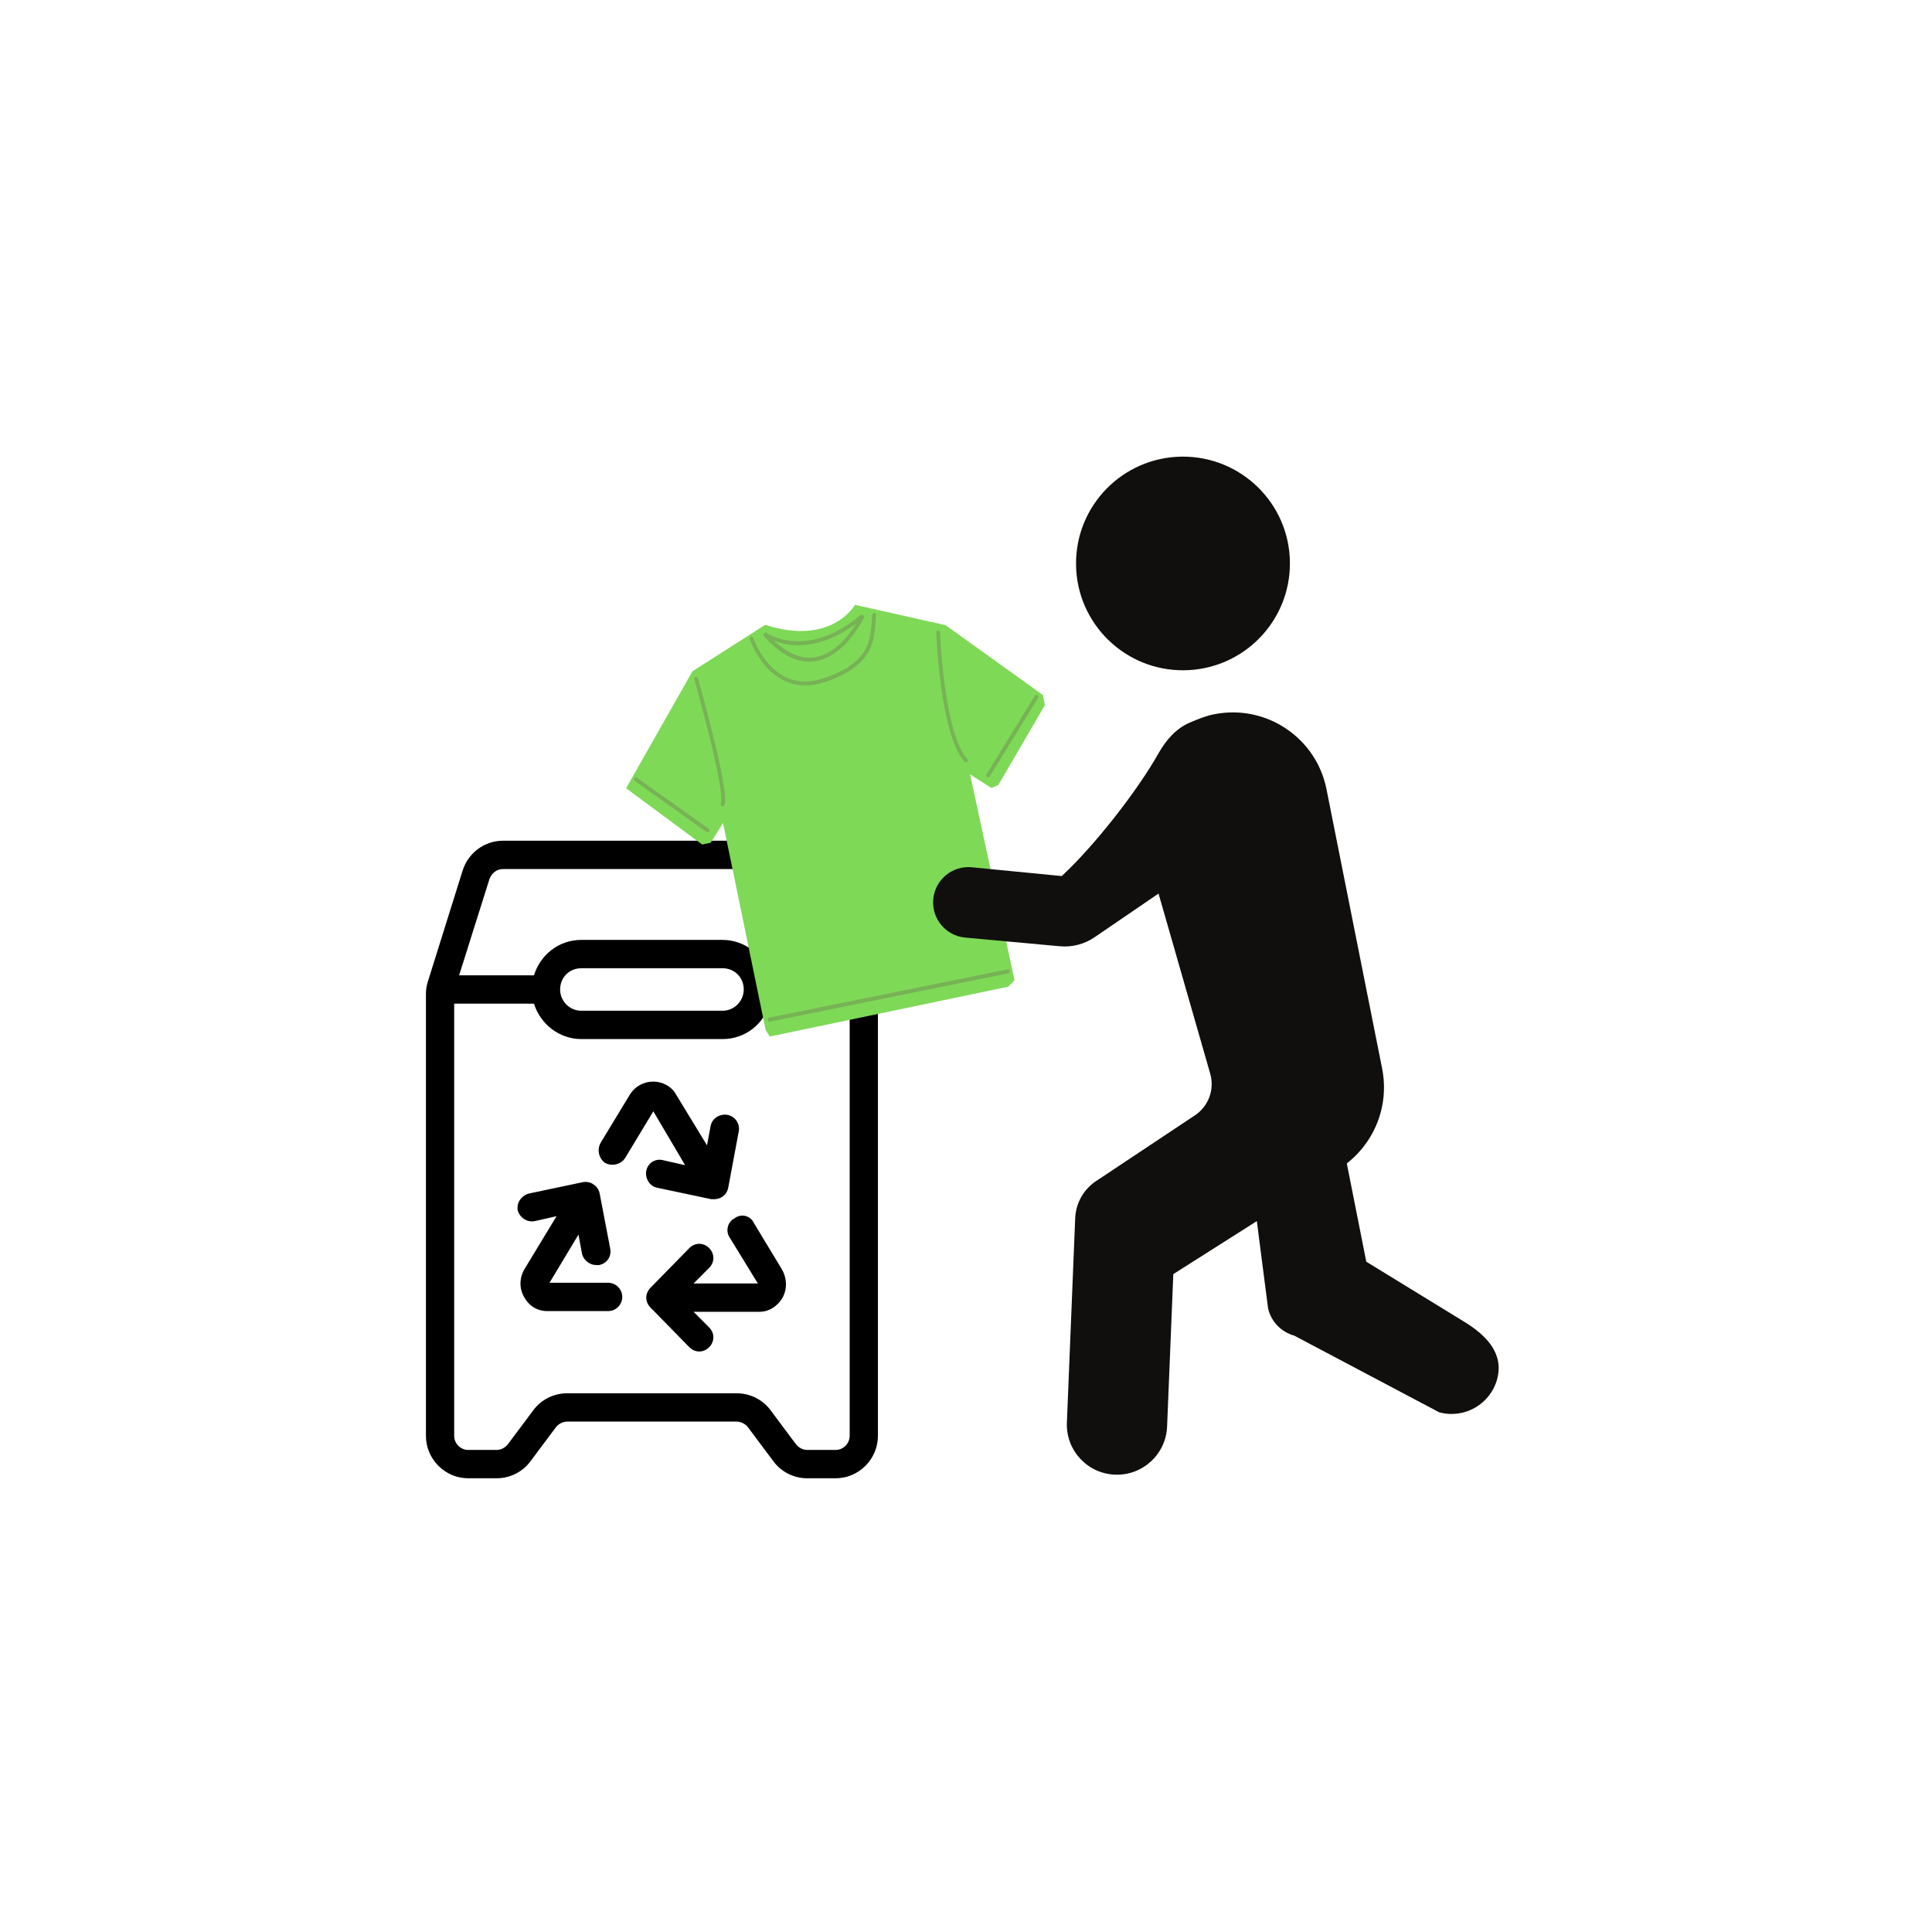
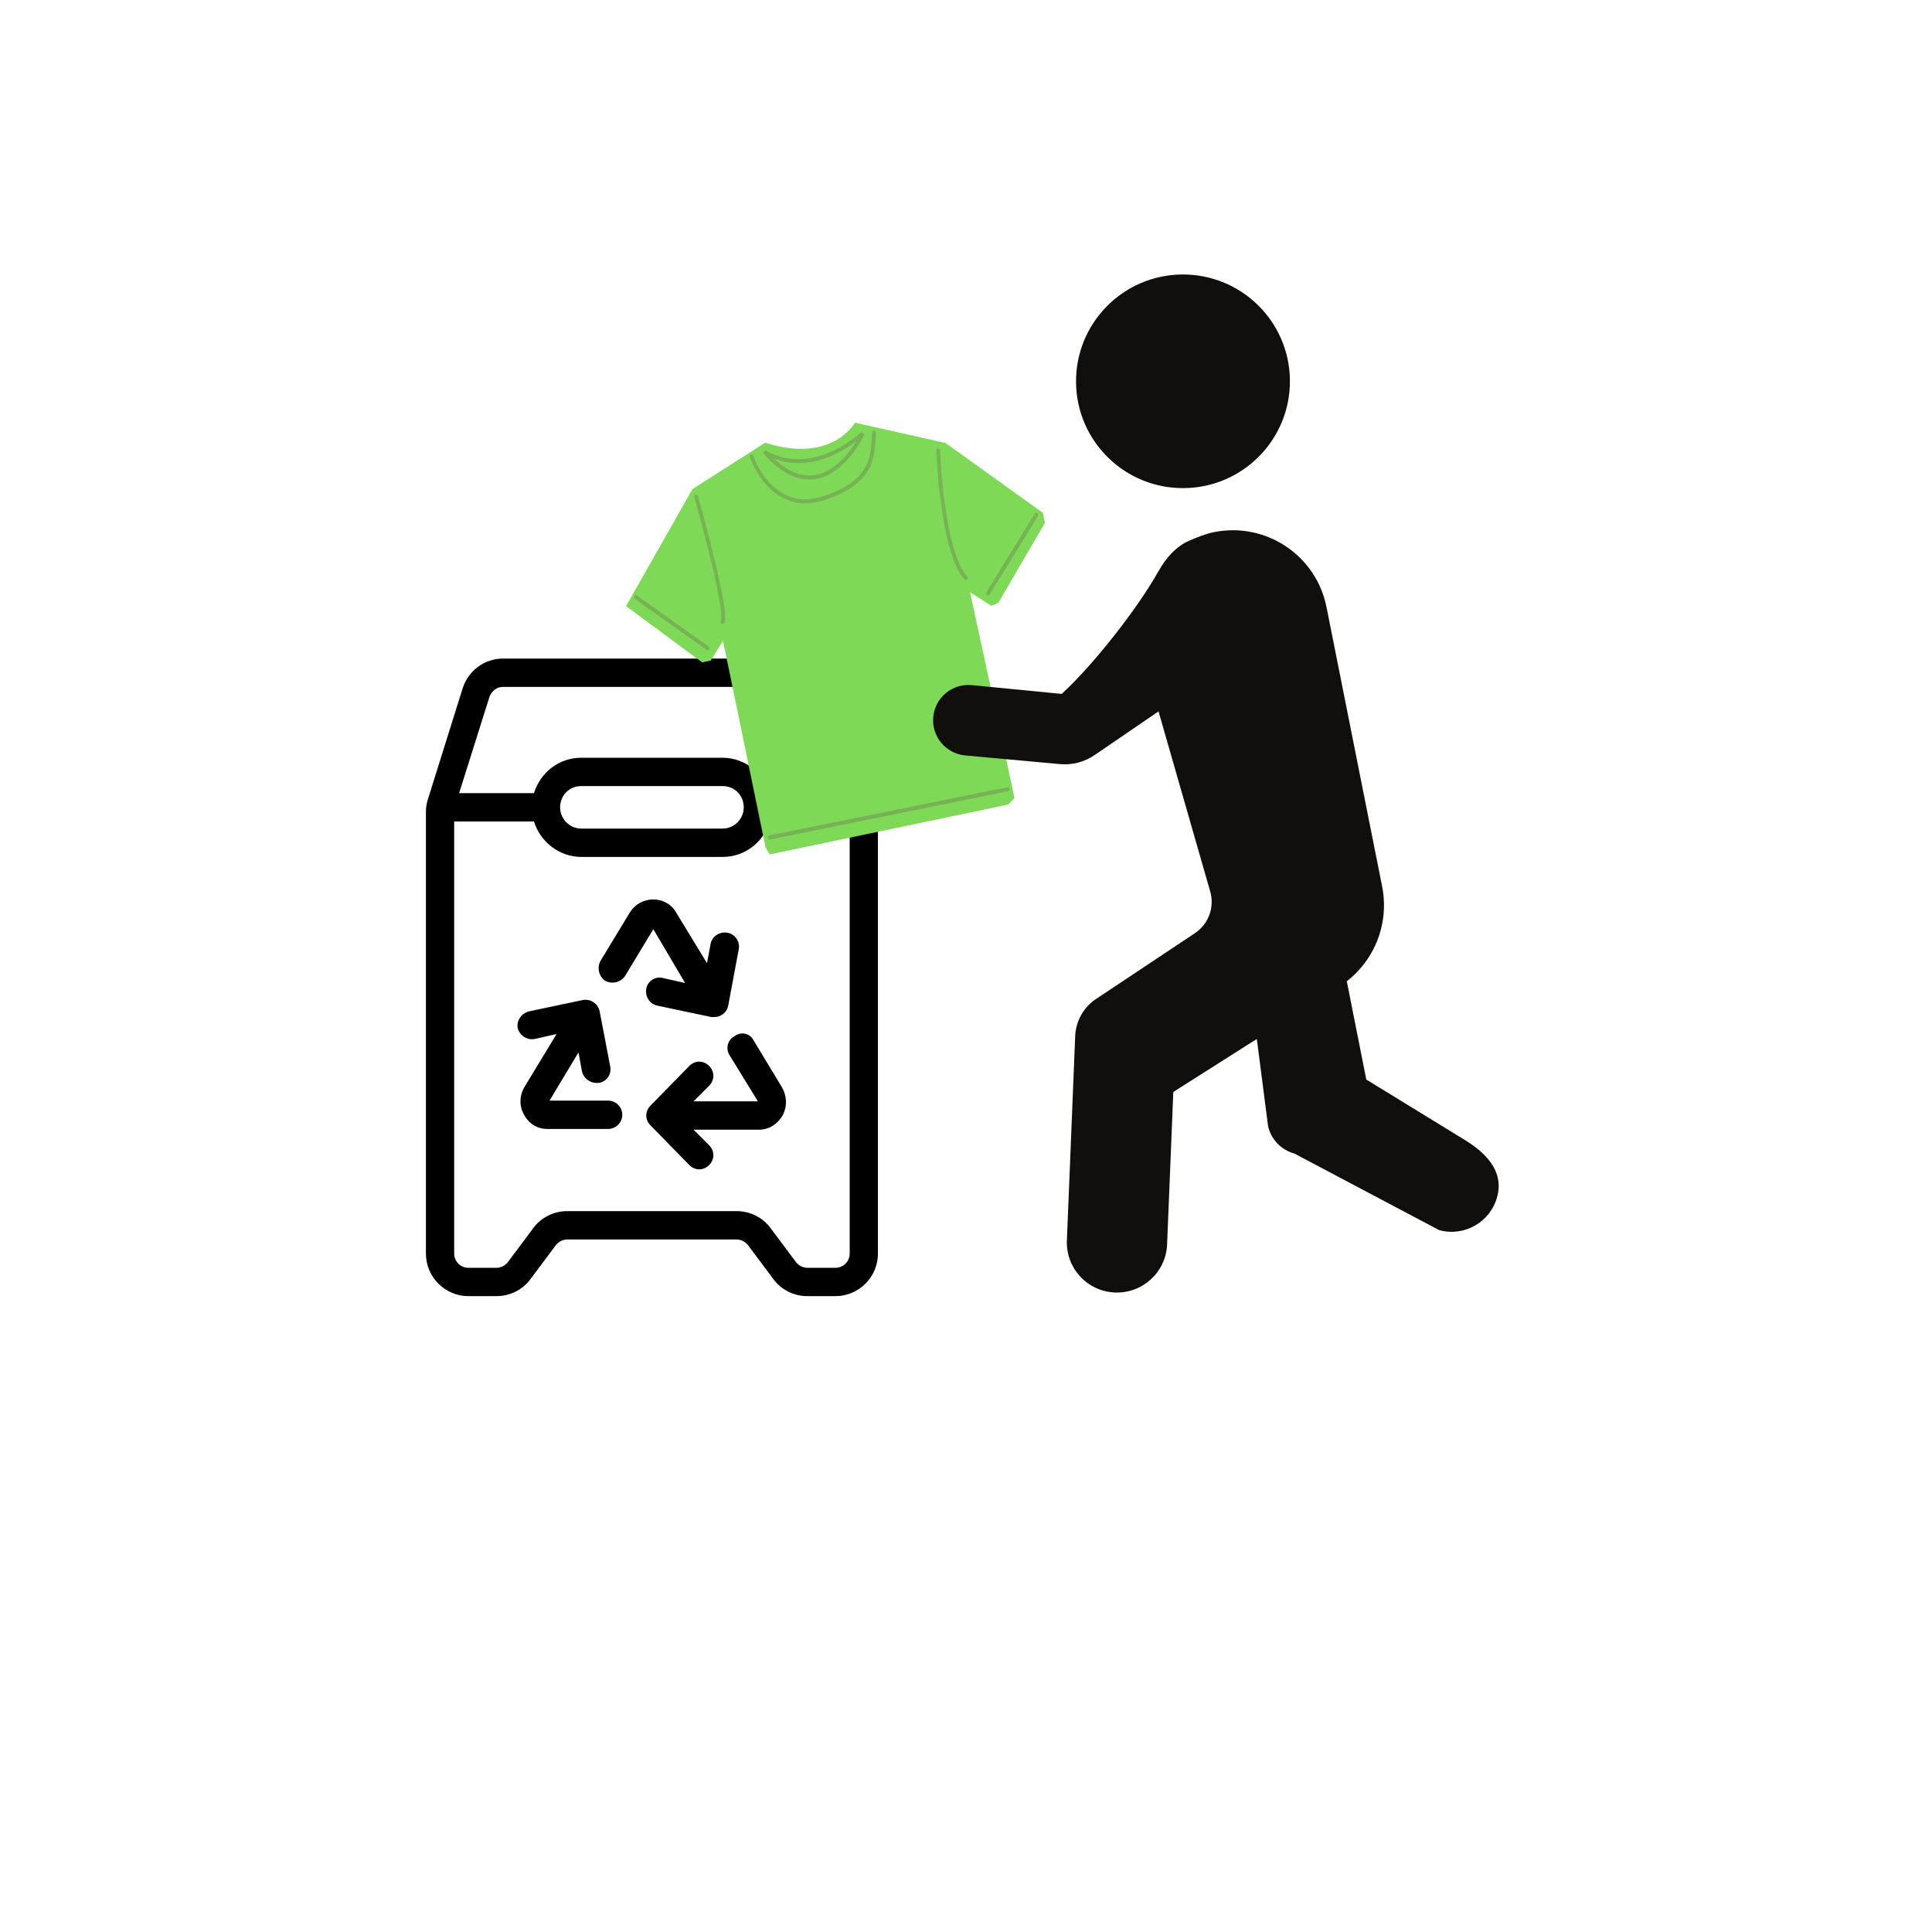
<svg xmlns="http://www.w3.org/2000/svg" width="500" zoomAndPan="magnify" viewBox="0 0 375 375" height="500" preserveAspectRatio="xMidYMid meet" version="1.0">
  <defs>
-     <clipPath id="0ff1500e46">
-       <path d="M 82.664 163.184 L 170.414 163.184 L 170.414 286.934 L 82.664 286.934 Z M 82.664 163.184 " clip-rule="nonzero" />
+     <clipPath id="4bffa0d1a5">
+       <path d="M 82.664 127.828 L 170.414 127.828 L 170.414 251.578 L 82.664 251.578 Z M 82.664 127.828 " clip-rule="nonzero" />
    </clipPath>
-     <clipPath id="ddc3daa81e">
-       <path d="M 121 117 L 203 117 L 203 202 L 121 202 Z M 121 117 " clip-rule="nonzero" />
+     <clipPath id="75434aeb0a">
+       <path d="M 121 82 L 203 82 L 203 166 L 121 166 Z M 121 82 " clip-rule="nonzero" />
    </clipPath>
-     <clipPath id="c518043a42">
-       <path d="M 116.117 127.66 L 197.656 110.875 L 213.535 188.008 L 131.992 204.793 Z M 116.117 127.66 " clip-rule="nonzero" />
+     <clipPath id="45255a2302">
+       <path d="M 116.117 92.305 L 197.656 75.52 L 213.535 152.652 L 131.992 169.438 Z M 116.117 92.305 " clip-rule="nonzero" />
    </clipPath>
-     <clipPath id="7b114e6287">
-       <path d="M 116.117 127.66 L 197.656 110.875 L 213.535 188.008 L 131.992 204.793 Z M 116.117 127.66 " clip-rule="nonzero" />
+     <clipPath id="1a85a3f0f3">
+       <path d="M 116.117 92.305 L 197.656 75.52 L 213.535 152.652 L 131.992 169.438 Z M 116.117 92.305 " clip-rule="nonzero" />
    </clipPath>
-     <clipPath id="9c405bec09">
-       <path d="M 121.523 153 L 136.277 163.918 L 137.938 163.578 L 140.34 159.738 L 148.605 199.902 L 149.406 201.191 L 195.711 191.512 L 196.914 190.246 L 188.289 150.305 L 192.426 152.941 L 193.773 152.375 L 202.816 136.848 L 202.414 134.895 L 183.527 121.34 L 165.949 117.402 C 165.949 117.402 161.484 125.441 148.52 121.281 L 134.41 130.289 L 121.52 153.004 Z M 121.523 153 " clip-rule="nonzero" />
+     <clipPath id="1af8030752">
+       <path d="M 121.523 117.645 L 136.277 128.562 L 137.938 128.223 L 140.34 124.383 L 148.605 164.547 L 149.406 165.836 L 195.711 156.156 L 196.914 154.891 L 188.289 114.949 L 192.426 117.586 L 193.773 117.02 L 202.816 101.492 L 202.414 99.539 L 183.527 85.984 L 165.949 82.047 C 165.949 82.047 161.484 90.086 148.52 85.926 L 134.41 94.934 L 121.52 117.648 Z M 121.523 117.645 " clip-rule="nonzero" />
    </clipPath>
-     <radialGradient gradientTransform="matrix(0.236873, 1.150698, -0.808232, 0.166356, 471.8435, -116.0875)" gradientUnits="userSpaceOnUse" r="66.009" cx="175.68" id="54e511574c" cy="431.352" fx="175.68" fy="431.352">
+     <radialGradient gradientTransform="matrix(0.236873, 1.150698, -0.808232, 0.166356, 471.8435, -151.4429)" gradientUnits="userSpaceOnUse" r="66.009" cx="175.68" id="20a16639b3" cy="431.352" fx="175.68" fy="431.352">
      <stop stop-opacity="1" stop-color="rgb(49.399%, 85.1%, 34.099%)" offset="0" />
      <stop stop-opacity="1" stop-color="rgb(49.399%, 85.1%, 34.099%)" offset="1" />
    </radialGradient>
-     <clipPath id="9f36be0b13">
-       <path d="M 134 131 L 141 131 L 141 157 L 134 157 Z M 134 131 " clip-rule="nonzero" />
+     <clipPath id="4563af8681">
+       <path d="M 134 95 L 141 95 L 141 122 L 134 122 Z M 134 95 " clip-rule="nonzero" />
    </clipPath>
-     <clipPath id="81e611cba3">
-       <path d="M 116.117 127.66 L 197.656 110.875 L 213.535 188.008 L 131.992 204.793 Z M 116.117 127.66 " clip-rule="nonzero" />
+     <clipPath id="f507065e9b">
+       <path d="M 116.117 92.305 L 197.656 75.52 L 213.535 152.652 L 131.992 169.438 Z M 116.117 92.305 " clip-rule="nonzero" />
    </clipPath>
-     <clipPath id="7751fb3b86">
-       <path d="M 116.117 127.66 L 197.656 110.875 L 213.535 188.008 L 131.992 204.793 Z M 116.117 127.66 " clip-rule="nonzero" />
+     <clipPath id="e90b2d286d">
+       <path d="M 116.117 92.305 L 197.656 75.52 L 213.535 152.652 L 131.992 169.438 Z M 116.117 92.305 " clip-rule="nonzero" />
    </clipPath>
-     <clipPath id="1f07e3e9eb">
-       <path d="M 145 118 L 171 118 L 171 134 L 145 134 Z M 145 118 " clip-rule="nonzero" />
+     <clipPath id="25a05baa53">
+       <path d="M 145 83 L 171 83 L 171 98 L 145 98 Z M 145 83 " clip-rule="nonzero" />
    </clipPath>
-     <clipPath id="912bc66c13">
-       <path d="M 116.117 127.66 L 197.656 110.875 L 213.535 188.008 L 131.992 204.793 Z M 116.117 127.66 " clip-rule="nonzero" />
+     <clipPath id="2277f6e30e">
+       <path d="M 116.117 92.305 L 197.656 75.52 L 213.535 152.652 L 131.992 169.438 Z M 116.117 92.305 " clip-rule="nonzero" />
    </clipPath>
-     <clipPath id="1726c2d02d">
-       <path d="M 116.117 127.66 L 197.656 110.875 L 213.535 188.008 L 131.992 204.793 Z M 116.117 127.66 " clip-rule="nonzero" />
+     <clipPath id="26e13ddbab">
+       <path d="M 116.117 92.305 L 197.656 75.52 L 213.535 152.652 L 131.992 169.438 Z M 116.117 92.305 " clip-rule="nonzero" />
    </clipPath>
-     <clipPath id="41d9bb815e">
-       <path d="M 148 119 L 168 119 L 168 129 L 148 129 Z M 148 119 " clip-rule="nonzero" />
+     <clipPath id="663d9fcb0b">
+       <path d="M 148 83 L 168 83 L 168 94 L 148 94 Z M 148 83 " clip-rule="nonzero" />
    </clipPath>
-     <clipPath id="40540a6a35">
-       <path d="M 116.117 127.66 L 197.656 110.875 L 213.535 188.008 L 131.992 204.793 Z M 116.117 127.66 " clip-rule="nonzero" />
+     <clipPath id="0e1012a1c2">
+       <path d="M 116.117 92.305 L 197.656 75.52 L 213.535 152.652 L 131.992 169.438 Z M 116.117 92.305 " clip-rule="nonzero" />
    </clipPath>
-     <clipPath id="924c7cb3c4">
-       <path d="M 116.117 127.66 L 197.656 110.875 L 213.535 188.008 L 131.992 204.793 Z M 116.117 127.66 " clip-rule="nonzero" />
+     <clipPath id="76ab99205a">
+       <path d="M 116.117 92.305 L 197.656 75.52 L 213.535 152.652 L 131.992 169.438 Z M 116.117 92.305 " clip-rule="nonzero" />
    </clipPath>
-     <clipPath id="cb1efe33c5">
-       <path d="M 149 188 L 196 188 L 196 199 L 149 199 Z M 149 188 " clip-rule="nonzero" />
+     <clipPath id="22c2febd76">
+       <path d="M 149 152 L 196 152 L 196 163 L 149 163 Z M 149 152 " clip-rule="nonzero" />
    </clipPath>
-     <clipPath id="9a20f6f1ad">
-       <path d="M 116.117 127.66 L 197.656 110.875 L 213.535 188.008 L 131.992 204.793 Z M 116.117 127.66 " clip-rule="nonzero" />
+     <clipPath id="43a74bbae2">
+       <path d="M 116.117 92.305 L 197.656 75.52 L 213.535 152.652 L 131.992 169.438 Z M 116.117 92.305 " clip-rule="nonzero" />
    </clipPath>
-     <clipPath id="75bef244a9">
-       <path d="M 116.117 127.66 L 197.656 110.875 L 213.535 188.008 L 131.992 204.793 Z M 116.117 127.66 " clip-rule="nonzero" />
+     <clipPath id="043bf6710a">
+       <path d="M 116.117 92.305 L 197.656 75.52 L 213.535 152.652 L 131.992 169.438 Z M 116.117 92.305 " clip-rule="nonzero" />
    </clipPath>
-     <clipPath id="6259c4fd89">
-       <path d="M 191 134 L 202 134 L 202 151 L 191 151 Z M 191 134 " clip-rule="nonzero" />
+     <clipPath id="911844a0f9">
+       <path d="M 191 99 L 202 99 L 202 116 L 191 116 Z M 191 99 " clip-rule="nonzero" />
    </clipPath>
-     <clipPath id="e84bda567f">
-       <path d="M 116.117 127.66 L 197.656 110.875 L 213.535 188.008 L 131.992 204.793 Z M 116.117 127.66 " clip-rule="nonzero" />
+     <clipPath id="d4e8ff667c">
+       <path d="M 116.117 92.305 L 197.656 75.52 L 213.535 152.652 L 131.992 169.438 Z M 116.117 92.305 " clip-rule="nonzero" />
    </clipPath>
-     <clipPath id="537439b1c1">
-       <path d="M 116.117 127.66 L 197.656 110.875 L 213.535 188.008 L 131.992 204.793 Z M 116.117 127.66 " clip-rule="nonzero" />
+     <clipPath id="d836d081fc">
+       <path d="M 116.117 92.305 L 197.656 75.52 L 213.535 152.652 L 131.992 169.438 Z M 116.117 92.305 " clip-rule="nonzero" />
    </clipPath>
-     <clipPath id="1495ac2ab9">
-       <path d="M 123 150 L 138 150 L 138 162 L 123 162 Z M 123 150 " clip-rule="nonzero" />
+     <clipPath id="77ec2c5755">
+       <path d="M 123 115 L 138 115 L 138 127 L 123 127 Z M 123 115 " clip-rule="nonzero" />
    </clipPath>
-     <clipPath id="88d3cdae14">
-       <path d="M 116.117 127.66 L 197.656 110.875 L 213.535 188.008 L 131.992 204.793 Z M 116.117 127.66 " clip-rule="nonzero" />
+     <clipPath id="985817ef1e">
+       <path d="M 116.117 92.305 L 197.656 75.52 L 213.535 152.652 L 131.992 169.438 Z M 116.117 92.305 " clip-rule="nonzero" />
    </clipPath>
-     <clipPath id="d57db262bf">
-       <path d="M 116.117 127.66 L 197.656 110.875 L 213.535 188.008 L 131.992 204.793 Z M 116.117 127.66 " clip-rule="nonzero" />
+     <clipPath id="34745d15c0">
+       <path d="M 116.117 92.305 L 197.656 75.52 L 213.535 152.652 L 131.992 169.438 Z M 116.117 92.305 " clip-rule="nonzero" />
    </clipPath>
-     <clipPath id="702e46a2c1">
-       <path d="M 181 122 L 188 122 L 188 148 L 181 148 Z M 181 122 " clip-rule="nonzero" />
+     <clipPath id="7dd3a4da93">
+       <path d="M 181 87 L 188 87 L 188 113 L 181 113 Z M 181 87 " clip-rule="nonzero" />
    </clipPath>
-     <clipPath id="6fa1204748">
-       <path d="M 116.117 127.66 L 197.656 110.875 L 213.535 188.008 L 131.992 204.793 Z M 116.117 127.66 " clip-rule="nonzero" />
+     <clipPath id="9d0c777de5">
+       <path d="M 116.117 92.305 L 197.656 75.52 L 213.535 152.652 L 131.992 169.438 Z M 116.117 92.305 " clip-rule="nonzero" />
    </clipPath>
-     <clipPath id="f80f5127d5">
-       <path d="M 116.117 127.66 L 197.656 110.875 L 213.535 188.008 L 131.992 204.793 Z M 116.117 127.66 " clip-rule="nonzero" />
+     <clipPath id="53896d86ba">
+       <path d="M 116.117 92.305 L 197.656 75.52 L 213.535 152.652 L 131.992 169.438 Z M 116.117 92.305 " clip-rule="nonzero" />
    </clipPath>
-     <clipPath id="5324b244b5">
-       <path d="M 208 88.434 L 251 88.434 L 251 131 L 208 131 Z M 208 88.434 " clip-rule="nonzero" />
-     </clipPath>
-     <clipPath id="aa7520cbc2">
-       <path d="M 181 138 L 291 138 L 291 286.434 L 181 286.434 Z M 181 138 " clip-rule="nonzero" />
+     <clipPath id="606633120b">
+       <path d="M 208 53.078 L 251 53.078 L 251 95 L 208 95 Z M 208 53.078 " clip-rule="nonzero" />
    </clipPath>
  </defs>
-   <g clip-path="url(#0ff1500e46)">
-     <path fill="#000000" d="M 169.992 190.41 L 163.277 168.961 C 162.18 165.523 159.027 163.184 155.465 163.184 L 97.613 163.184 C 94.051 163.184 90.898 165.523 89.801 168.961 L 83.082 190.41 C 82.809 191.234 82.672 192.059 82.672 192.887 L 82.672 278.684 C 82.672 283.223 86.375 286.934 90.898 286.934 L 96.379 286.934 C 98.984 286.934 101.453 285.699 102.961 283.637 L 107.895 277.035 C 108.445 276.348 109.266 275.934 110.09 275.934 L 142.988 275.934 C 143.812 275.934 144.633 276.348 145.184 277.035 L 150.117 283.637 C 151.625 285.699 154.094 286.934 156.695 286.934 L 162.18 286.934 C 166.703 286.934 170.406 283.223 170.406 278.684 L 170.406 192.887 C 170.406 192.059 170.27 191.234 169.992 190.41 Z M 95.008 170.609 C 95.422 169.512 96.379 168.684 97.613 168.684 L 155.324 168.684 C 156.559 168.684 157.52 169.512 157.93 170.609 L 163.961 189.309 L 149.43 189.309 C 148.199 185.324 144.496 182.434 140.246 182.434 L 112.832 182.434 C 108.445 182.434 104.879 185.324 103.645 189.309 L 89.113 189.309 Z M 144.359 192.059 C 144.359 194.262 142.578 196.184 140.246 196.184 L 112.832 196.184 C 110.5 196.184 108.719 194.262 108.719 192.059 C 108.719 189.723 110.5 187.934 112.832 187.934 L 140.246 187.934 C 142.578 187.934 144.359 189.723 144.359 192.059 Z M 164.922 278.684 C 164.922 280.199 163.688 281.434 162.18 281.434 L 156.695 281.434 C 155.875 281.434 155.051 281.023 154.504 280.336 L 149.57 273.734 C 148.062 271.672 145.594 270.434 142.988 270.434 L 110.09 270.434 C 107.484 270.434 105.016 271.672 103.508 273.734 L 98.574 280.336 C 98.023 281.023 97.203 281.434 96.379 281.434 L 90.898 281.434 C 89.391 281.434 88.156 280.199 88.156 278.684 L 88.156 194.809 L 103.645 194.809 C 104.879 198.797 108.582 201.684 112.832 201.684 L 140.246 201.684 C 144.633 201.684 148.199 198.797 149.43 194.809 L 164.922 194.809 Z M 146.277 237.297 L 151.762 246.371 C 152.723 248.023 152.859 250.086 151.898 251.871 C 150.941 253.523 149.293 254.621 147.375 254.621 L 134.625 254.621 L 137.641 257.648 C 138.738 258.746 138.738 260.398 137.641 261.496 C 137.094 262.047 136.41 262.324 135.723 262.324 C 135.039 262.324 134.352 262.047 133.805 261.496 L 126.266 253.797 C 125.168 252.699 125.168 251.047 126.266 249.949 L 133.805 242.246 C 134.902 241.148 136.547 241.148 137.641 242.246 C 138.738 243.348 138.738 244.996 137.641 246.098 L 134.625 249.121 L 147.102 249.121 L 141.617 240.184 C 140.797 238.949 141.207 237.16 142.578 236.473 C 143.812 235.512 145.594 235.922 146.277 237.297 Z M 120.781 251.734 C 120.781 253.246 119.547 254.484 118.039 254.484 L 106.25 254.484 C 104.332 254.484 102.688 253.523 101.727 251.734 C 100.766 250.086 100.766 248.023 101.863 246.234 L 108.031 236.059 L 103.781 237.023 C 102.273 237.297 100.902 236.336 100.492 234.961 C 100.219 233.449 101.18 232.074 102.688 231.66 L 113.105 229.461 C 113.789 229.324 114.613 229.461 115.16 229.871 C 115.848 230.285 116.258 230.973 116.395 231.66 L 118.449 242.387 C 118.727 243.898 117.766 245.273 116.258 245.547 C 116.121 245.547 115.848 245.547 115.711 245.547 C 114.477 245.547 113.242 244.586 112.969 243.348 L 112.281 239.637 L 106.66 248.984 L 118.039 248.984 C 119.547 248.984 120.781 250.223 120.781 251.734 Z M 126.812 215.711 L 121.328 224.785 C 120.508 226.023 118.863 226.434 117.492 225.746 C 116.258 224.922 115.848 223.273 116.531 221.898 L 122.289 212.41 C 123.25 210.898 124.895 209.934 126.812 209.934 C 128.594 209.934 130.379 210.898 131.199 212.41 L 137.23 222.309 L 137.918 218.598 C 138.191 217.086 139.699 216.121 141.207 216.398 C 142.715 216.672 143.676 218.184 143.398 219.559 L 141.344 230.559 C 141.207 231.246 140.797 231.934 140.109 232.348 C 139.699 232.621 139.148 232.762 138.602 232.762 C 138.465 232.762 138.191 232.762 138.055 232.762 L 127.637 230.559 C 126.129 230.285 125.168 228.773 125.441 227.262 C 125.715 225.746 127.223 224.785 128.73 225.199 L 132.98 226.16 Z M 126.812 215.711 " fill-opacity="1" fill-rule="nonzero" />
+   <g clip-path="url(#4bffa0d1a5)">
+     <path fill="#000000" d="M 169.992 155.055 L 163.277 133.605 C 162.18 130.168 159.027 127.828 155.465 127.828 L 97.613 127.828 C 94.051 127.828 90.898 130.168 89.801 133.605 L 83.082 155.055 C 82.809 155.879 82.672 156.703 82.672 157.531 L 82.672 243.328 C 82.672 247.867 86.375 251.578 90.898 251.578 L 96.379 251.578 C 98.984 251.578 101.453 250.344 102.961 248.281 L 107.895 241.68 C 108.445 240.992 109.266 240.578 110.09 240.578 L 142.988 240.578 C 143.812 240.578 144.633 240.992 145.184 241.68 L 150.117 248.281 C 151.625 250.344 154.094 251.578 156.695 251.578 L 162.18 251.578 C 166.703 251.578 170.406 247.867 170.406 243.328 L 170.406 157.531 C 170.406 156.703 170.27 155.879 169.992 155.055 Z M 95.008 135.254 C 95.422 134.156 96.379 133.328 97.613 133.328 L 155.324 133.328 C 156.559 133.328 157.52 134.156 157.93 135.254 L 163.961 153.953 L 149.43 153.953 C 148.199 149.969 144.496 147.078 140.246 147.078 L 112.832 147.078 C 108.445 147.078 104.879 149.969 103.645 153.953 L 89.113 153.953 Z M 144.359 156.703 C 144.359 158.906 142.578 160.828 140.246 160.828 L 112.832 160.828 C 110.5 160.828 108.719 158.906 108.719 156.703 C 108.719 154.367 110.5 152.578 112.832 152.578 L 140.246 152.578 C 142.578 152.578 144.359 154.367 144.359 156.703 Z M 164.922 243.328 C 164.922 244.844 163.688 246.078 162.18 246.078 L 156.695 246.078 C 155.875 246.078 155.051 245.668 154.504 244.98 L 149.57 238.379 C 148.062 236.316 145.594 235.078 142.988 235.078 L 110.09 235.078 C 107.484 235.078 105.016 236.316 103.508 238.379 L 98.574 244.98 C 98.023 245.668 97.203 246.078 96.379 246.078 L 90.898 246.078 C 89.391 246.078 88.156 244.844 88.156 243.328 L 88.156 159.453 L 103.645 159.453 C 104.879 163.441 108.582 166.328 112.832 166.328 L 140.246 166.328 C 144.633 166.328 148.199 163.441 149.43 159.453 L 164.922 159.453 Z M 146.277 201.941 L 151.762 211.016 C 152.723 212.668 152.859 214.73 151.898 216.516 C 150.941 218.168 149.293 219.266 147.375 219.266 L 134.625 219.266 L 137.641 222.293 C 138.738 223.391 138.738 225.043 137.641 226.141 C 137.094 226.691 136.41 226.969 135.723 226.969 C 135.039 226.969 134.352 226.691 133.805 226.141 L 126.266 218.441 C 125.168 217.344 125.168 215.691 126.266 214.594 L 133.805 206.891 C 134.902 205.793 136.547 205.793 137.641 206.891 C 138.738 207.992 138.738 209.641 137.641 210.742 L 134.625 213.766 L 147.102 213.766 L 141.617 204.828 C 140.797 203.594 141.207 201.805 142.578 201.117 C 143.812 200.156 145.594 200.566 146.277 201.941 Z M 120.781 216.379 C 120.781 217.891 119.547 219.129 118.039 219.129 L 106.25 219.129 C 104.332 219.129 102.688 218.168 101.727 216.379 C 100.766 214.73 100.766 212.668 101.863 210.879 L 108.031 200.703 L 103.781 201.668 C 102.273 201.941 100.902 200.98 100.492 199.605 C 100.219 198.094 101.18 196.719 102.688 196.305 L 113.105 194.105 C 113.789 193.969 114.613 194.105 115.16 194.516 C 115.848 194.93 116.258 195.617 116.395 196.305 L 118.449 207.031 C 118.727 208.543 117.766 209.918 116.258 210.191 C 116.121 210.191 115.848 210.191 115.711 210.191 C 114.477 210.191 113.242 209.23 112.969 207.992 L 112.281 204.281 L 106.66 213.629 L 118.039 213.629 C 119.547 213.629 120.781 214.867 120.781 216.379 Z M 126.812 180.355 L 121.328 189.43 C 120.508 190.668 118.863 191.078 117.492 190.391 C 116.258 189.566 115.848 187.918 116.531 186.543 L 122.289 177.055 C 123.25 175.543 124.895 174.578 126.812 174.578 C 128.594 174.578 130.379 175.543 131.199 177.055 L 137.23 186.953 L 137.918 183.242 C 138.191 181.73 139.699 180.766 141.207 181.043 C 142.715 181.316 143.676 182.828 143.398 184.203 L 141.344 195.203 C 141.207 195.891 140.797 196.578 140.109 196.992 C 139.699 197.266 139.148 197.406 138.602 197.406 C 138.465 197.406 138.191 197.406 138.055 197.406 L 127.637 195.203 C 126.129 194.93 125.168 193.418 125.441 191.906 C 125.715 190.391 127.223 189.43 128.73 189.844 L 132.98 190.805 Z M 126.812 180.355 " fill-opacity="1" fill-rule="nonzero" />
  </g>
-   <g clip-path="url(#ddc3daa81e)">
-     <g clip-path="url(#c518043a42)">
-       <g clip-path="url(#7b114e6287)">
-         <g clip-path="url(#9c405bec09)">
-           <path fill="url(#54e511574c)" d="M 199.512 101.348 L 104.973 120.805 L 124.824 217.242 L 219.363 197.785 Z M 199.512 101.348 " fill-rule="nonzero" />
+   <g clip-path="url(#75434aeb0a)">
+     <g clip-path="url(#45255a2302)">
+       <g clip-path="url(#1a85a3f0f3)">
+         <g clip-path="url(#1af8030752)">
+           <path fill="url(#20a16639b3)" d="M 199.512 65.992 L 104.973 85.449 L 124.824 181.887 L 219.363 162.43 Z M 199.512 65.992 " fill-rule="nonzero" />
        </g>
      </g>
    </g>
  </g>
-   <g clip-path="url(#9f36be0b13)">
-     <g clip-path="url(#81e611cba3)">
-       <g clip-path="url(#7751fb3b86)">
-         <path fill="#77b255" d="M 134.965 131.375 C 134.875 131.414 134.812 131.477 134.773 131.57 C 134.734 131.664 134.73 131.758 134.762 131.855 C 134.762 131.855 136.312 137.309 137.734 143.074 C 138.441 145.957 139.113 148.914 139.543 151.297 C 139.758 152.488 139.91 153.543 139.973 154.355 C 140.039 155.172 139.992 155.773 139.926 155.93 C 139.883 156.027 139.879 156.125 139.91 156.23 C 139.945 156.332 140.012 156.406 140.102 156.457 C 140.195 156.504 140.289 156.512 140.383 156.477 C 140.48 156.441 140.547 156.375 140.59 156.277 C 140.793 155.809 140.781 155.18 140.711 154.316 C 140.641 153.457 140.48 152.383 140.262 151.176 C 139.828 148.758 139.152 145.785 138.441 142.891 C 137.016 137.105 135.461 131.637 135.461 131.637 C 135.43 131.523 135.363 131.441 135.266 131.391 C 135.164 131.336 135.066 131.332 134.965 131.375 Z M 134.965 131.375 " fill-opacity="1" fill-rule="nonzero" />
+   <g clip-path="url(#4563af8681)">
+     <g clip-path="url(#f507065e9b)">
+       <g clip-path="url(#e90b2d286d)">
+         <path fill="#77b255" d="M 134.965 96.02 C 134.875 96.059 134.812 96.121 134.773 96.215 C 134.734 96.309 134.73 96.402 134.762 96.5 C 134.762 96.5 136.312 101.953 137.734 107.719 C 138.441 110.602 139.113 113.559 139.543 115.941 C 139.758 117.133 139.91 118.188 139.973 119 C 140.039 119.816 139.992 120.418 139.926 120.574 C 139.883 120.672 139.879 120.77 139.91 120.875 C 139.945 120.977 140.012 121.051 140.102 121.102 C 140.195 121.148 140.289 121.156 140.383 121.121 C 140.48 121.086 140.547 121.02 140.59 120.922 C 140.793 120.453 140.781 119.824 140.711 118.961 C 140.641 118.102 140.48 117.027 140.262 115.82 C 139.828 113.402 139.152 110.43 138.441 107.535 C 137.016 101.75 135.461 96.281 135.461 96.281 C 135.43 96.168 135.363 96.086 135.266 96.035 C 135.164 95.98 135.066 95.977 134.965 96.02 Z M 134.965 96.02 " fill-opacity="1" fill-rule="nonzero" />
      </g>
    </g>
  </g>
-   <g clip-path="url(#1f07e3e9eb)">
-     <g clip-path="url(#912bc66c13)">
-       <g clip-path="url(#1726c2d02d)">
-         <path fill="#77b255" d="M 145.75 123.586 C 145.656 123.621 145.586 123.688 145.547 123.781 C 145.504 123.879 145.5 123.977 145.535 124.078 C 145.535 124.078 146.504 126.984 148.766 129.484 C 151.031 131.988 154.668 134.098 159.781 132.488 C 165.086 130.82 167.59 128.512 168.781 126.102 C 169.973 123.691 169.844 121.254 170.047 119.406 C 170.059 119.301 170.031 119.203 169.969 119.117 C 169.906 119.031 169.824 118.98 169.723 118.965 C 169.621 118.949 169.531 118.973 169.453 119.039 C 169.371 119.102 169.324 119.188 169.312 119.297 C 169.102 121.25 169.211 123.523 168.121 125.727 C 167.035 127.926 164.75 130.102 159.559 131.738 C 154.691 133.27 151.422 131.312 149.285 128.953 C 147.152 126.594 146.219 123.84 146.219 123.84 C 146.184 123.734 146.121 123.656 146.031 123.609 C 145.938 123.559 145.844 123.551 145.746 123.586 Z M 145.75 123.586 " fill-opacity="1" fill-rule="nonzero" />
+   <g clip-path="url(#25a05baa53)">
+     <g clip-path="url(#2277f6e30e)">
+       <g clip-path="url(#26e13ddbab)">
+         <path fill="#77b255" d="M 145.75 88.23 C 145.656 88.266 145.586 88.332 145.547 88.426 C 145.504 88.523 145.5 88.621 145.535 88.723 C 145.535 88.723 146.504 91.625 148.766 94.129 C 151.031 96.633 154.668 98.742 159.781 97.133 C 165.086 95.465 167.59 93.156 168.781 90.746 C 169.973 88.336 169.844 85.898 170.047 84.051 C 170.059 83.945 170.031 83.848 169.969 83.762 C 169.906 83.676 169.824 83.625 169.723 83.609 C 169.621 83.594 169.531 83.617 169.453 83.684 C 169.371 83.746 169.324 83.832 169.312 83.941 C 169.102 85.895 169.211 88.168 168.121 90.371 C 167.035 92.57 164.75 94.746 159.559 96.383 C 154.691 97.914 151.422 95.957 149.285 93.598 C 147.152 91.238 146.219 88.484 146.219 88.484 C 146.184 88.379 146.121 88.301 146.031 88.254 C 145.938 88.203 145.844 88.195 145.746 88.23 Z M 145.75 88.23 " fill-opacity="1" fill-rule="nonzero" />
      </g>
    </g>
  </g>
-   <g clip-path="url(#41d9bb815e)">
-     <g clip-path="url(#40540a6a35)">
-       <g clip-path="url(#924c7cb3c4)">
-         <path fill="#77b255" d="M 148.547 122.707 L 148.086 123.289 C 148.102 123.309 148.121 123.32 148.141 123.34 C 151.031 126.609 153.719 128.082 156.141 128.379 C 158.574 128.676 160.691 127.777 162.41 126.488 C 165.852 123.906 167.777 119.699 167.777 119.699 L 167.223 119.211 C 161.734 123.875 157.055 124.715 153.754 124.422 C 150.453 124.129 148.547 122.707 148.547 122.707 Z M 166.152 121.031 C 165.324 122.434 164.062 124.293 161.988 125.848 C 160.367 127.066 158.426 127.875 156.203 127.602 C 154.406 127.383 152.395 126.395 150.199 124.352 C 151.121 124.711 152.262 125.062 153.715 125.191 C 156.867 125.473 161.195 124.723 166.152 121.031 Z M 166.152 121.031 " fill-opacity="1" fill-rule="nonzero" />
+   <g clip-path="url(#663d9fcb0b)">
+     <g clip-path="url(#0e1012a1c2)">
+       <g clip-path="url(#76ab99205a)">
+         <path fill="#77b255" d="M 148.547 87.352 L 148.086 87.934 C 148.102 87.953 148.121 87.965 148.141 87.984 C 151.031 91.254 153.719 92.727 156.141 93.023 C 158.574 93.32 160.691 92.422 162.41 91.133 C 165.852 88.551 167.777 84.344 167.777 84.344 L 167.223 83.855 C 161.734 88.52 157.055 89.359 153.754 89.066 C 150.453 88.773 148.547 87.352 148.547 87.352 Z M 166.152 85.676 C 165.324 87.078 164.062 88.938 161.988 90.492 C 160.367 91.711 158.426 92.52 156.203 92.246 C 154.406 92.027 152.395 91.039 150.199 88.996 C 151.121 89.355 152.262 89.707 153.715 89.836 C 156.867 90.117 161.195 89.367 166.152 85.676 Z M 166.152 85.676 " fill-opacity="1" fill-rule="nonzero" />
      </g>
    </g>
  </g>
-   <g clip-path="url(#cb1efe33c5)">
-     <g clip-path="url(#9a20f6f1ad)">
-       <g clip-path="url(#75bef244a9)">
-         <path fill="#77b255" d="M 149.281 197.531 C 149.184 197.555 149.109 197.613 149.059 197.707 C 149.008 197.801 148.996 197.898 149.02 198.004 C 149.047 198.109 149.105 198.188 149.191 198.246 C 149.281 198.301 149.375 198.316 149.473 198.293 L 195.707 188.922 C 195.805 188.906 195.883 188.852 195.938 188.762 C 195.996 188.672 196.012 188.574 195.988 188.465 C 195.969 188.359 195.914 188.273 195.828 188.215 C 195.738 188.152 195.648 188.133 195.547 188.156 L 149.312 197.523 C 149.301 197.527 149.293 197.527 149.281 197.531 Z M 149.281 197.531 " fill-opacity="1" fill-rule="nonzero" />
+   <g clip-path="url(#22c2febd76)">
+     <g clip-path="url(#43a74bbae2)">
+       <g clip-path="url(#043bf6710a)">
+         <path fill="#77b255" d="M 149.281 162.176 C 149.184 162.199 149.109 162.258 149.059 162.352 C 149.008 162.445 148.996 162.543 149.02 162.648 C 149.047 162.754 149.105 162.832 149.191 162.891 C 149.281 162.945 149.375 162.961 149.473 162.938 L 195.707 153.566 C 195.805 153.551 195.883 153.496 195.938 153.406 C 195.996 153.316 196.012 153.219 195.988 153.109 C 195.969 153.004 195.914 152.918 195.828 152.859 C 195.738 152.797 195.648 152.777 195.547 152.801 L 149.312 162.168 C 149.301 162.172 149.293 162.172 149.281 162.176 Z M 149.281 162.176 " fill-opacity="1" fill-rule="nonzero" />
      </g>
    </g>
  </g>
-   <g clip-path="url(#6259c4fd89)">
-     <g clip-path="url(#e84bda567f)">
-       <g clip-path="url(#537439b1c1)">
-         <path fill="#77b255" d="M 201.047 134.898 C 200.965 134.93 200.902 134.984 200.859 135.062 L 191.477 150.277 C 191.422 150.367 191.406 150.465 191.43 150.57 C 191.453 150.676 191.508 150.762 191.594 150.82 C 191.68 150.879 191.773 150.898 191.871 150.879 C 191.973 150.855 192.047 150.801 192.102 150.711 L 201.473 135.5 C 201.574 135.348 201.57 135.195 201.461 135.043 C 201.352 134.891 201.215 134.844 201.047 134.898 Z M 201.047 134.898 " fill-opacity="1" fill-rule="nonzero" />
+   <g clip-path="url(#911844a0f9)">
+     <g clip-path="url(#d4e8ff667c)">
+       <g clip-path="url(#d836d081fc)">
+         <path fill="#77b255" d="M 201.047 99.543 C 200.965 99.574 200.902 99.629 200.859 99.707 L 191.477 114.922 C 191.422 115.012 191.406 115.109 191.43 115.215 C 191.453 115.32 191.508 115.406 191.594 115.465 C 191.68 115.523 191.773 115.543 191.871 115.523 C 191.973 115.5 192.047 115.445 192.102 115.355 L 201.473 100.145 C 201.574 99.992 201.57 99.84 201.461 99.688 C 201.352 99.535 201.215 99.488 201.047 99.543 Z M 201.047 99.543 " fill-opacity="1" fill-rule="nonzero" />
      </g>
    </g>
  </g>
-   <g clip-path="url(#1495ac2ab9)">
-     <g clip-path="url(#88d3cdae14)">
-       <g clip-path="url(#d57db262bf)">
-         <path fill="#77b255" d="M 123.312 150.902 C 123.164 150.949 123.082 151.055 123.062 151.223 C 123.047 151.387 123.105 151.516 123.238 151.605 L 137.105 161.457 C 137.191 161.531 137.285 161.559 137.395 161.543 C 137.5 161.527 137.586 161.473 137.645 161.379 C 137.703 161.281 137.715 161.176 137.688 161.062 C 137.656 160.949 137.594 160.867 137.496 160.812 L 123.629 150.961 C 123.531 150.887 123.426 150.867 123.312 150.902 Z M 123.312 150.902 " fill-opacity="1" fill-rule="nonzero" />
+   <g clip-path="url(#77ec2c5755)">
+     <g clip-path="url(#985817ef1e)">
+       <g clip-path="url(#34745d15c0)">
+         <path fill="#77b255" d="M 123.312 115.547 C 123.164 115.594 123.082 115.699 123.062 115.867 C 123.047 116.031 123.105 116.16 123.238 116.25 L 137.105 126.102 C 137.191 126.176 137.285 126.203 137.395 126.188 C 137.5 126.172 137.586 126.117 137.645 126.023 C 137.703 125.926 137.715 125.82 137.688 125.707 C 137.656 125.594 137.594 125.512 137.496 125.457 L 123.629 115.605 C 123.531 115.531 123.426 115.512 123.312 115.547 Z M 123.312 115.547 " fill-opacity="1" fill-rule="nonzero" />
      </g>
    </g>
  </g>
-   <g clip-path="url(#702e46a2c1)">
-     <g clip-path="url(#6fa1204748)">
-       <g clip-path="url(#f80f5127d5)">
-         <path fill="#77b255" d="M 181.973 122.41 C 181.805 122.473 181.727 122.598 181.734 122.785 C 181.734 122.785 181.906 127.699 182.668 133.262 C 183.047 136.043 183.57 138.992 184.301 141.582 C 185.027 144.176 185.953 146.41 187.195 147.797 C 187.266 147.883 187.355 147.934 187.461 147.941 C 187.566 147.949 187.656 147.914 187.734 147.836 C 187.809 147.758 187.848 147.664 187.844 147.551 C 187.84 147.438 187.797 147.34 187.715 147.266 C 186.633 146.059 185.715 143.91 185.004 141.375 C 184.289 138.844 183.77 135.918 183.395 133.16 C 182.641 127.648 182.469 122.785 182.469 122.785 C 182.465 122.648 182.41 122.543 182.305 122.461 C 182.203 122.383 182.09 122.367 181.973 122.41 Z M 181.973 122.41 " fill-opacity="1" fill-rule="nonzero" />
+   <g clip-path="url(#7dd3a4da93)">
+     <g clip-path="url(#9d0c777de5)">
+       <g clip-path="url(#53896d86ba)">
+         <path fill="#77b255" d="M 181.973 87.055 C 181.805 87.117 181.727 87.242 181.734 87.43 C 181.734 87.43 181.906 92.344 182.668 97.906 C 183.047 100.688 183.57 103.637 184.301 106.227 C 185.027 108.82 185.953 111.055 187.195 112.441 C 187.266 112.527 187.355 112.578 187.461 112.586 C 187.566 112.594 187.656 112.559 187.734 112.48 C 187.809 112.402 187.848 112.309 187.844 112.195 C 187.84 112.082 187.797 111.984 187.715 111.91 C 186.633 110.703 185.715 108.555 185.004 106.02 C 184.289 103.488 183.77 100.562 183.395 97.805 C 182.641 92.293 182.469 87.43 182.469 87.43 C 182.465 87.293 182.41 87.188 182.305 87.105 C 182.203 87.027 182.09 87.012 181.973 87.055 Z M 181.973 87.055 " fill-opacity="1" fill-rule="nonzero" />
      </g>
    </g>
  </g>
-   <g clip-path="url(#5324b244b5)">
-     <path fill="#100f0d" d="M 208.859 109.598 C 208.734 98.141 217.922 88.766 229.383 88.633 C 240.852 88.508 250.25 97.688 250.371 109.141 C 250.496 120.59 241.309 129.977 229.84 130.098 C 218.379 130.23 208.98 121.043 208.859 109.598 " fill-opacity="1" fill-rule="nonzero" />
+   <g clip-path="url(#606633120b)">
+     <path fill="#100f0d" d="M 208.859 74.242 C 208.734 62.785 217.922 53.41 229.383 53.277 C 240.852 53.152 250.25 62.332 250.371 73.785 C 250.496 85.234 241.309 94.621 229.84 94.742 C 218.379 94.875 208.98 85.688 208.859 74.242 " fill-opacity="1" fill-rule="nonzero" />
  </g>
-   <g clip-path="url(#aa7520cbc2)">
-     <path fill="#100f0d" d="M 283.988 256.418 L 265.195 244.895 L 261.414 225.82 C 265.734 222.449 268.395 217.348 268.617 211.828 C 268.68 210.344 268.562 208.855 268.27 207.402 L 257.48 153.227 C 255.504 143.184 245.758 136.652 235.711 138.629 C 234.004 138.961 232.453 139.609 230.93 140.258 C 228.238 141.414 226.309 143.676 224.918 146.133 L 224.871 146.207 C 220.773 153.512 212.406 164.156 206.277 169.859 L 206.074 170.043 L 188.648 168.34 C 184.863 167.961 181.492 170.738 181.145 174.527 C 180.797 178.305 183.574 181.637 187.352 181.984 L 205.707 183.668 C 208.086 183.891 210.473 183.273 212.445 181.926 L 224.871 173.441 L 234.918 208.453 C 235.766 211.496 234.562 214.746 231.918 216.496 L 212.574 229.363 C 210.25 230.984 208.812 233.609 208.695 236.441 L 207.082 276.117 C 206.855 281.484 211.039 286.016 216.41 286.23 C 221.777 286.445 226.309 282.277 226.531 276.914 L 227.738 247.305 L 243.949 237.016 L 246.137 253.98 C 246.734 256.535 248.688 258.551 251.215 259.246 L 279.328 274.117 C 284.234 275.469 289.297 272.559 290.605 267.645 C 291.918 262.711 288.531 259.145 283.988 256.418 " fill-opacity="1" fill-rule="nonzero" />
-   </g>
+   <path fill="#100f0d" d="M 283.988 221.062 L 265.195 209.539 L 261.414 190.465 C 265.734 187.094 268.395 181.992 268.617 176.473 C 268.68 174.988 268.562 173.5 268.27 172.047 L 257.48 117.871 C 255.504 107.828 245.758 101.297 235.711 103.273 C 234.004 103.605 232.453 104.254 230.93 104.902 C 228.238 106.059 226.309 108.32 224.918 110.777 L 224.871 110.852 C 220.773 118.156 212.406 128.801 206.277 134.504 L 206.074 134.688 L 188.648 132.984 C 184.863 132.605 181.492 135.383 181.145 139.172 C 180.797 142.949 183.574 146.281 187.352 146.629 L 205.707 148.312 C 208.086 148.535 210.473 147.918 212.445 146.57 L 224.871 138.086 L 234.918 173.098 C 235.766 176.141 234.562 179.391 231.918 181.141 L 212.574 194.008 C 210.25 195.629 208.812 198.254 208.695 201.086 L 207.082 240.762 C 206.855 246.129 211.039 250.66 216.41 250.875 C 221.777 251.09 226.309 246.922 226.531 241.559 L 227.738 211.949 L 243.949 201.66 L 246.137 218.625 C 246.734 221.18 248.688 223.195 251.215 223.891 L 279.328 238.762 C 284.234 240.113 289.297 237.203 290.605 232.289 C 291.918 227.355 288.531 223.789 283.988 221.062 " fill-opacity="1" fill-rule="nonzero" />
</svg>
